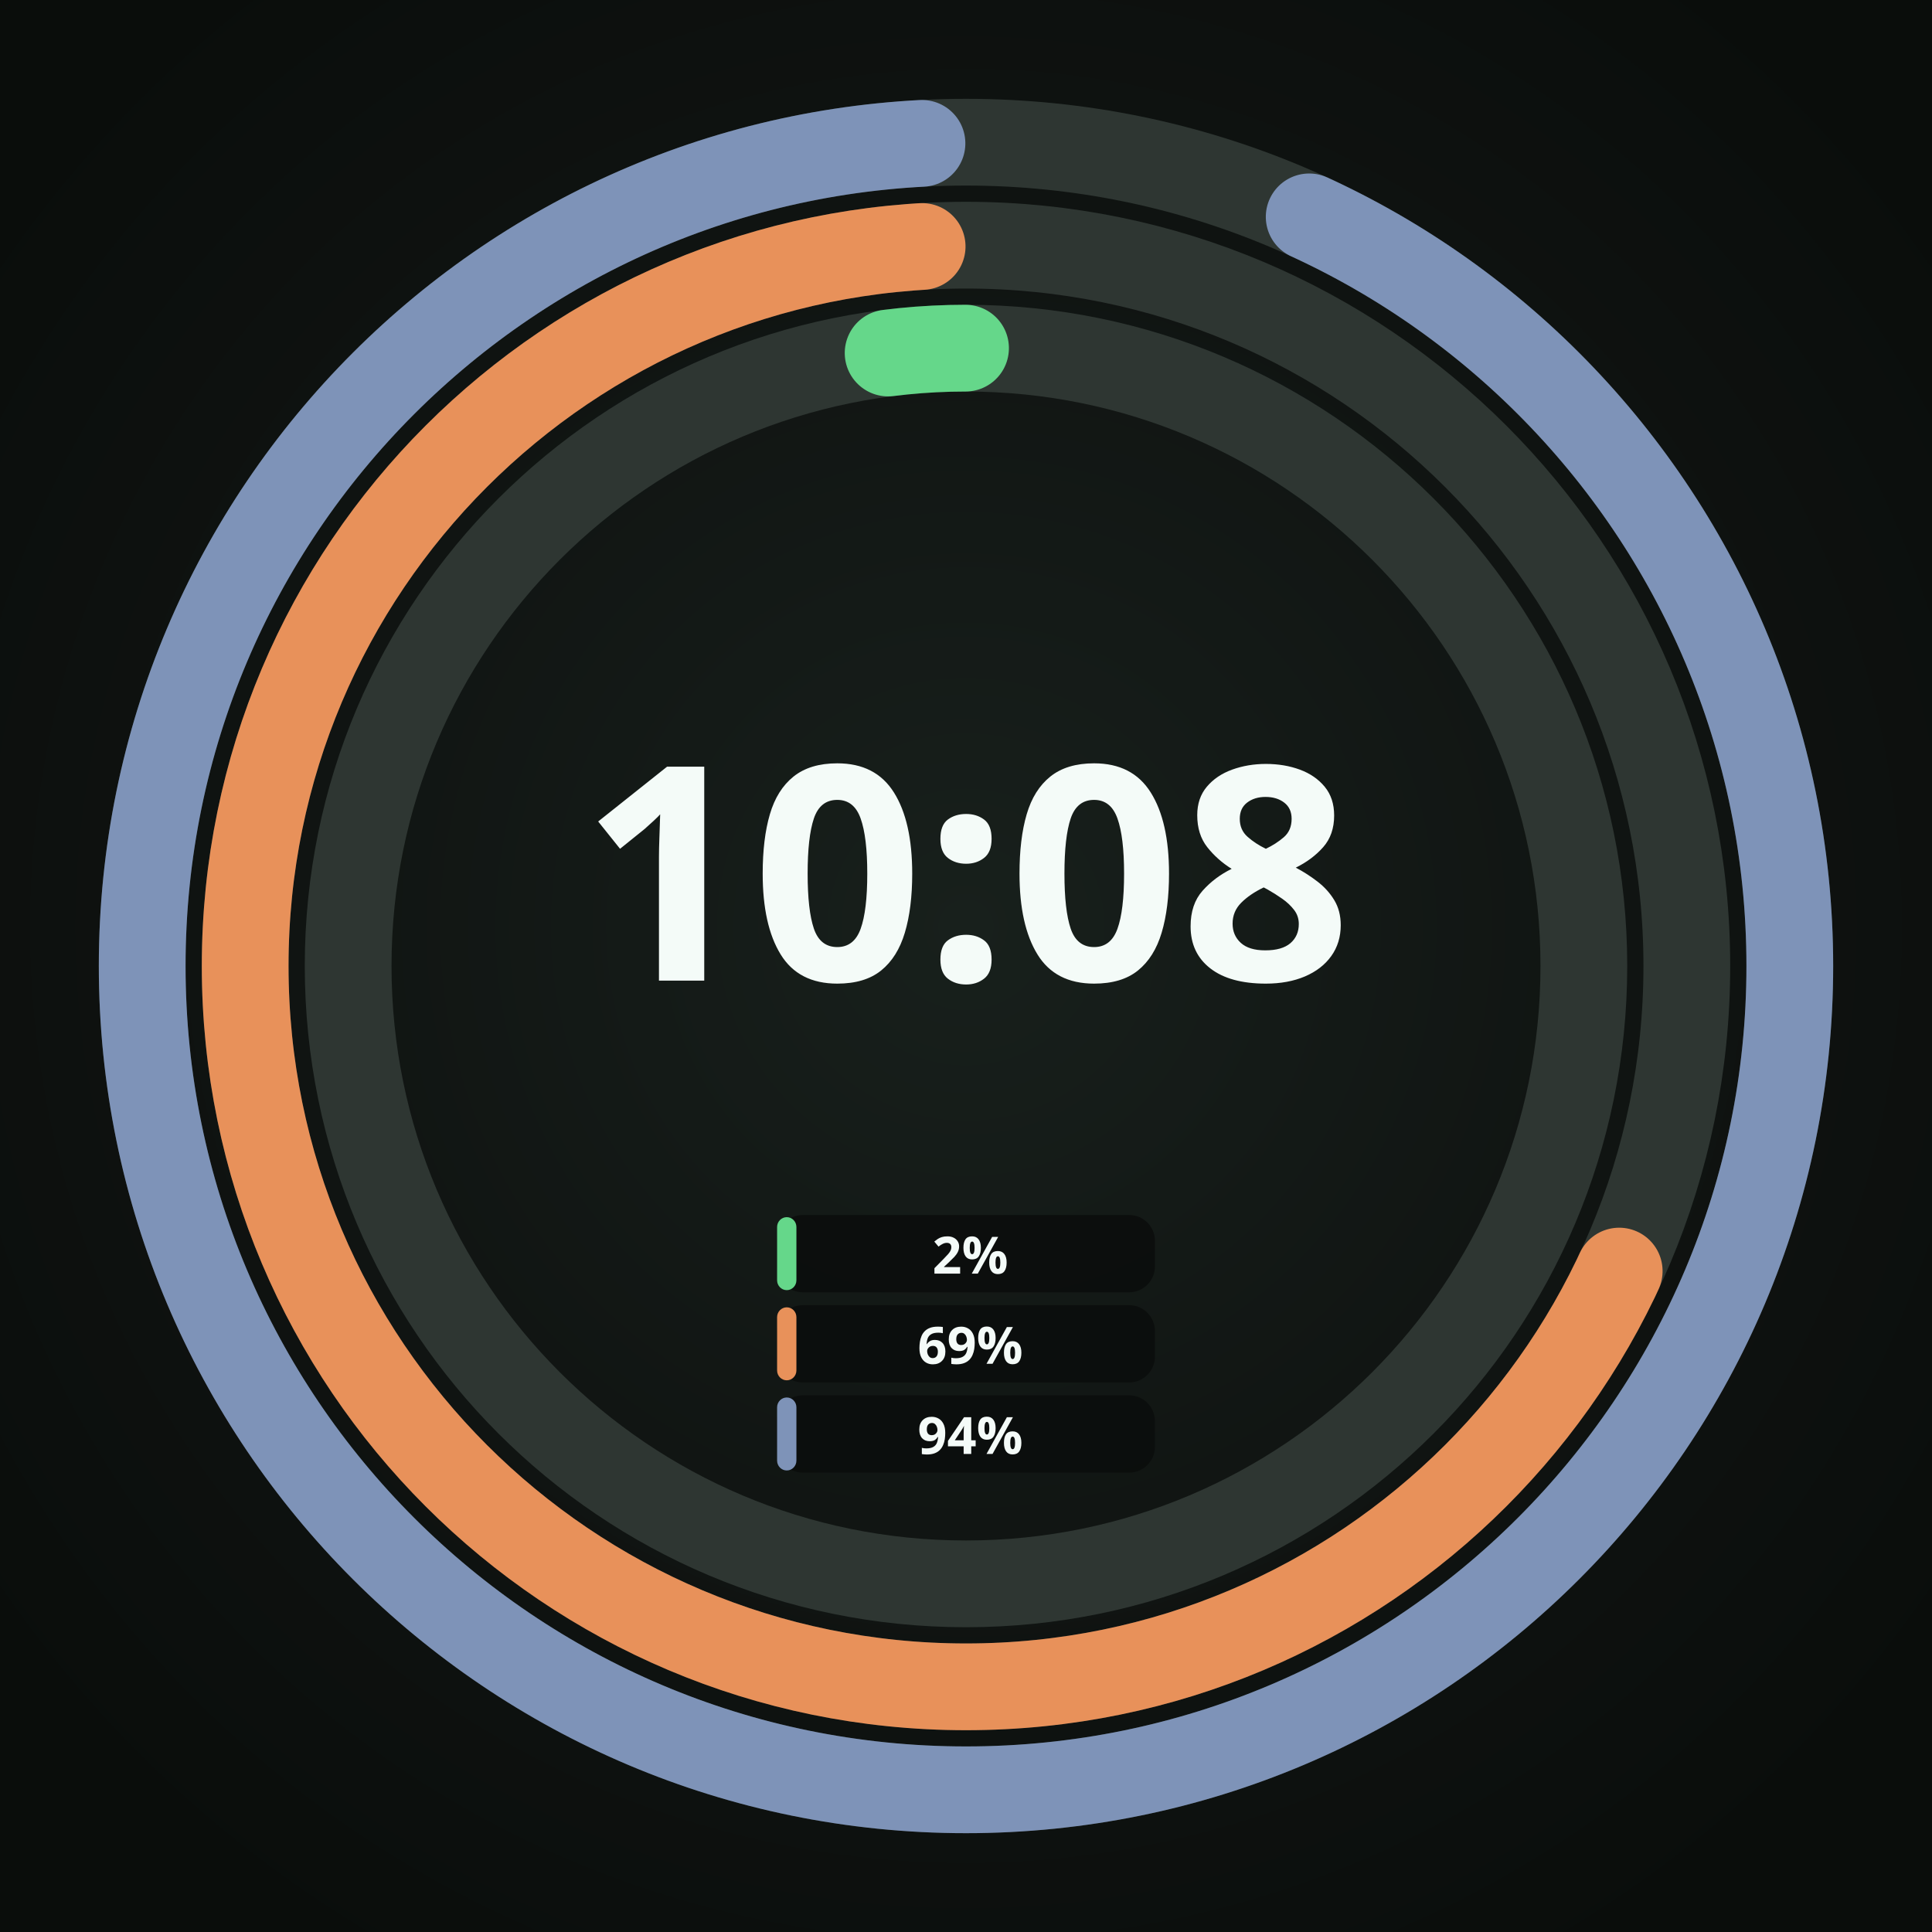
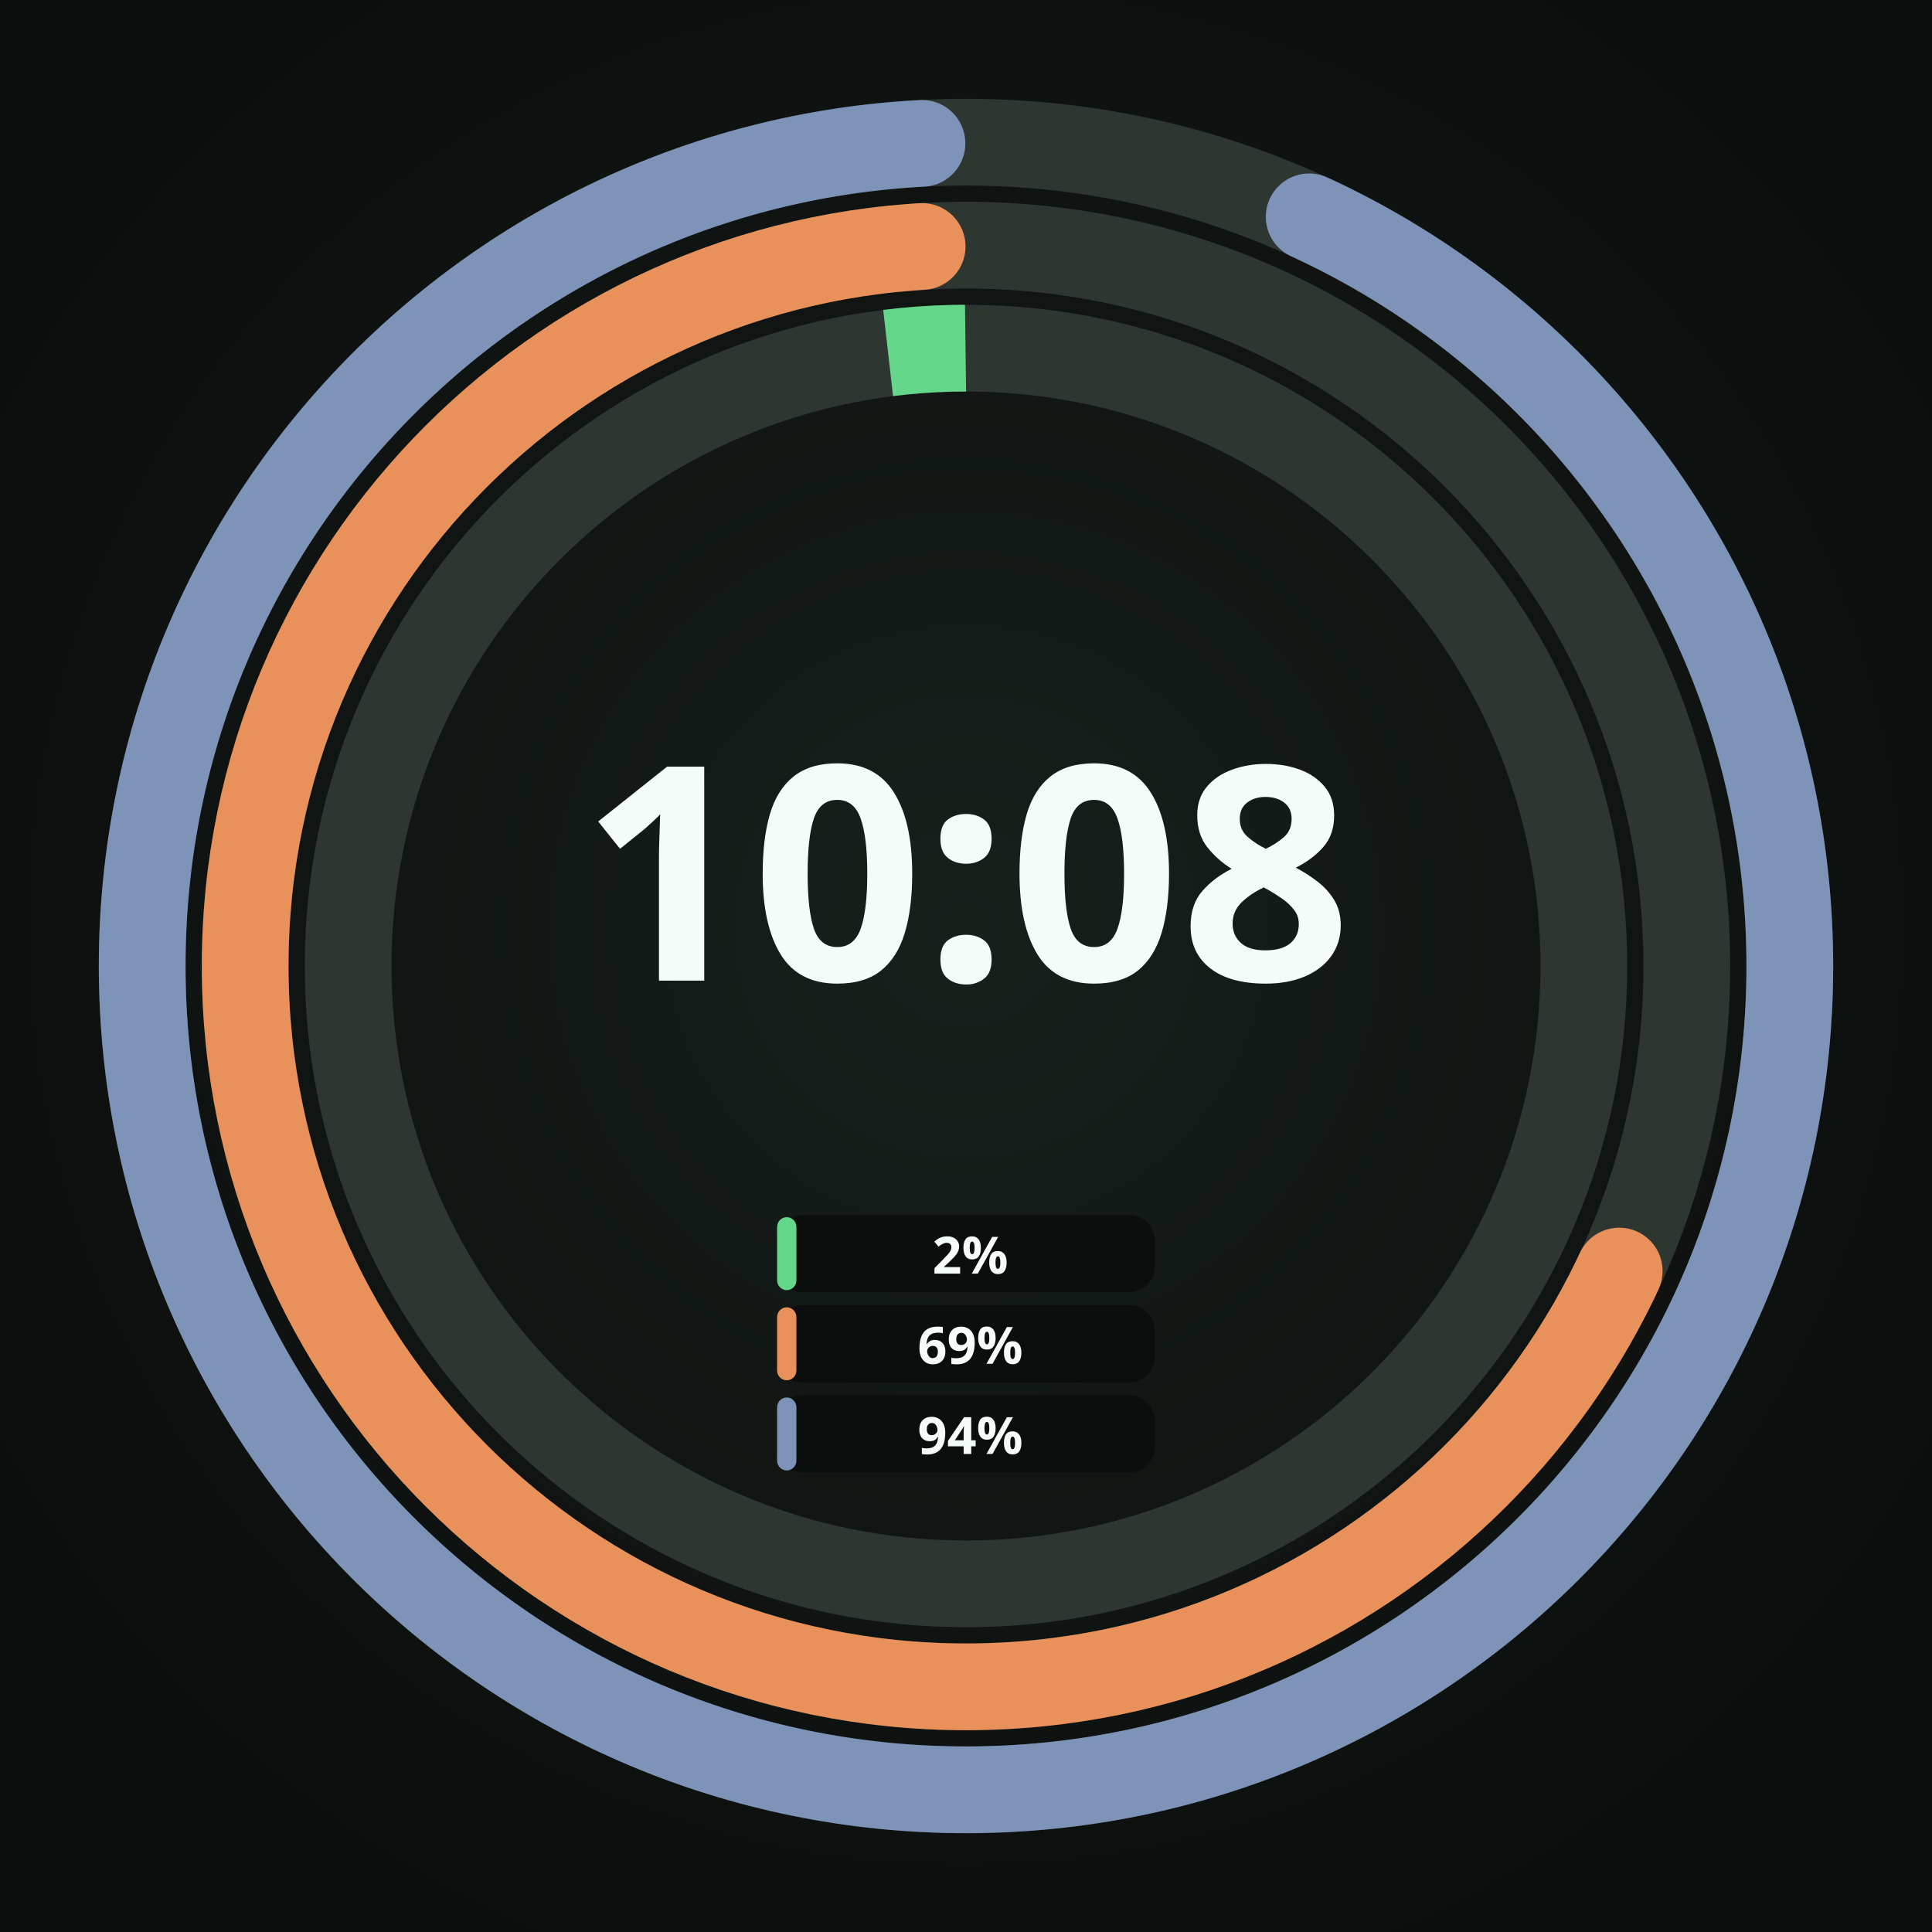
<svg xmlns="http://www.w3.org/2000/svg" width="450" height="450" viewBox="0 0 450 450" role="img" aria-label="Round · 3 providers · 2%, 69%, and 94% remaining">
  <defs>
    <radialGradient id="lift" cx="50%" cy="48%" r="62%">
      <stop offset="0%" stop-color="#18201C" />
      <stop offset="55%" stop-color="#101412" />
      <stop offset="100%" stop-color="#0A0D0B" />
    </radialGradient>
  </defs>
  <rect width="450" height="450" fill="url(#lift)" />
  <circle cx="225" cy="225" r="143.91" fill="none" stroke="#2E3632" stroke-width="20.205" />
-   <circle cx="225" cy="225" r="143.91" fill="none" stroke="#65D78A" stroke-width="20.205" stroke-linecap="round" stroke-dasharray="18.08 904.21" stroke-dashoffset="-886.13" transform="rotate(-90 225 225)" />
+   <circle cx="225" cy="225" r="143.91" fill="none" stroke="#65D78A" stroke-width="20.205" stroke-linecap="butt" stroke-dasharray="18.08 904.21" stroke-dashoffset="-886.13" transform="rotate(-90 225 225)" />
  <circle cx="225" cy="225" r="167.895" fill="none" stroke="#2E3632" stroke-width="20.205" />
  <circle cx="225" cy="225" r="167.895" fill="none" stroke="#E8915A" stroke-width="20.205" stroke-linecap="round" stroke-dasharray="707.69 1054.92" stroke-dashoffset="-337.13" transform="rotate(-90 225 225)" />
  <circle cx="225" cy="225" r="191.88" fill="none" stroke="#2E3632" stroke-width="20.205" />
  <circle cx="225" cy="225" r="191.88" fill="none" stroke="#7E93B8" stroke-width="20.205" stroke-linecap="round" stroke-dasharray="1113.08 1205.62" stroke-dashoffset="-82.44" transform="rotate(-90 225 225)" />
  <text x="225" y="228.4" text-anchor="middle" font-family="Noto Sans, sans-serif" font-size="69.8" font-weight="700" fill="#F4FBF8">10:08</text>
  <rect x="181.0" y="283.0" width="88.0" height="18.0" rx="6.0" fill="#0B0E0C" fill-opacity="0.92" />
  <rect x="181.0" y="283.5" width="4.5" height="17.0" rx="2.3" fill="#65D78A" />
  <text x="226.0" y="292.0" text-anchor="middle" dominant-baseline="central" font-family="Noto Sans, sans-serif" font-size="12.0" font-weight="700" fill="#F4FBF8">2%</text>
  <rect x="181.0" y="304.0" width="88.0" height="18.0" rx="6.0" fill="#0B0E0C" fill-opacity="0.92" />
  <rect x="181.0" y="304.5" width="4.5" height="17.0" rx="2.3" fill="#E8915A" />
  <text x="226.0" y="313.0" text-anchor="middle" dominant-baseline="central" font-family="Noto Sans, sans-serif" font-size="12.0" font-weight="700" fill="#F4FBF8">69%</text>
  <rect x="181.0" y="325.0" width="88.0" height="18.0" rx="6.0" fill="#0B0E0C" fill-opacity="0.92" />
  <rect x="181.0" y="325.5" width="4.5" height="17.0" rx="2.3" fill="#7E93B8" />
  <text x="226.0" y="334.0" text-anchor="middle" dominant-baseline="central" font-family="Noto Sans, sans-serif" font-size="12.0" font-weight="700" fill="#F4FBF8">94%</text>
</svg>
